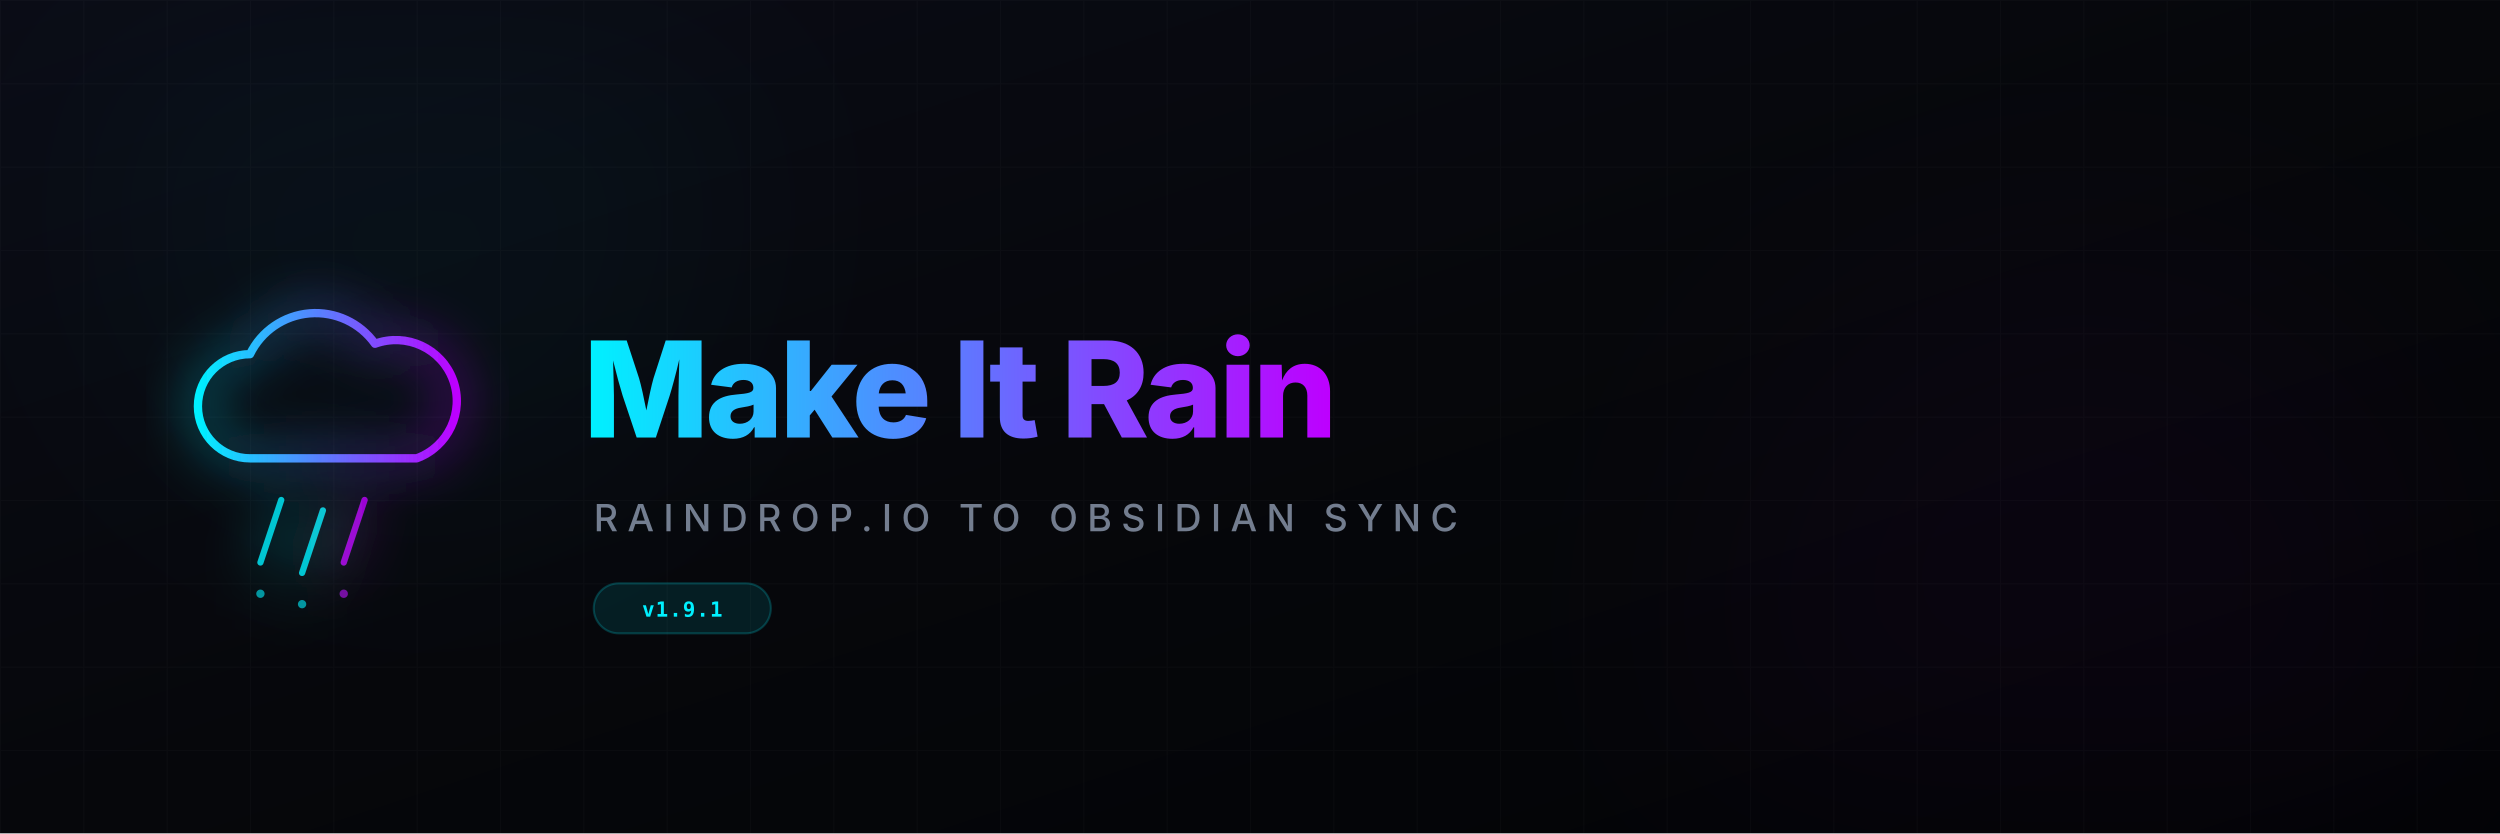
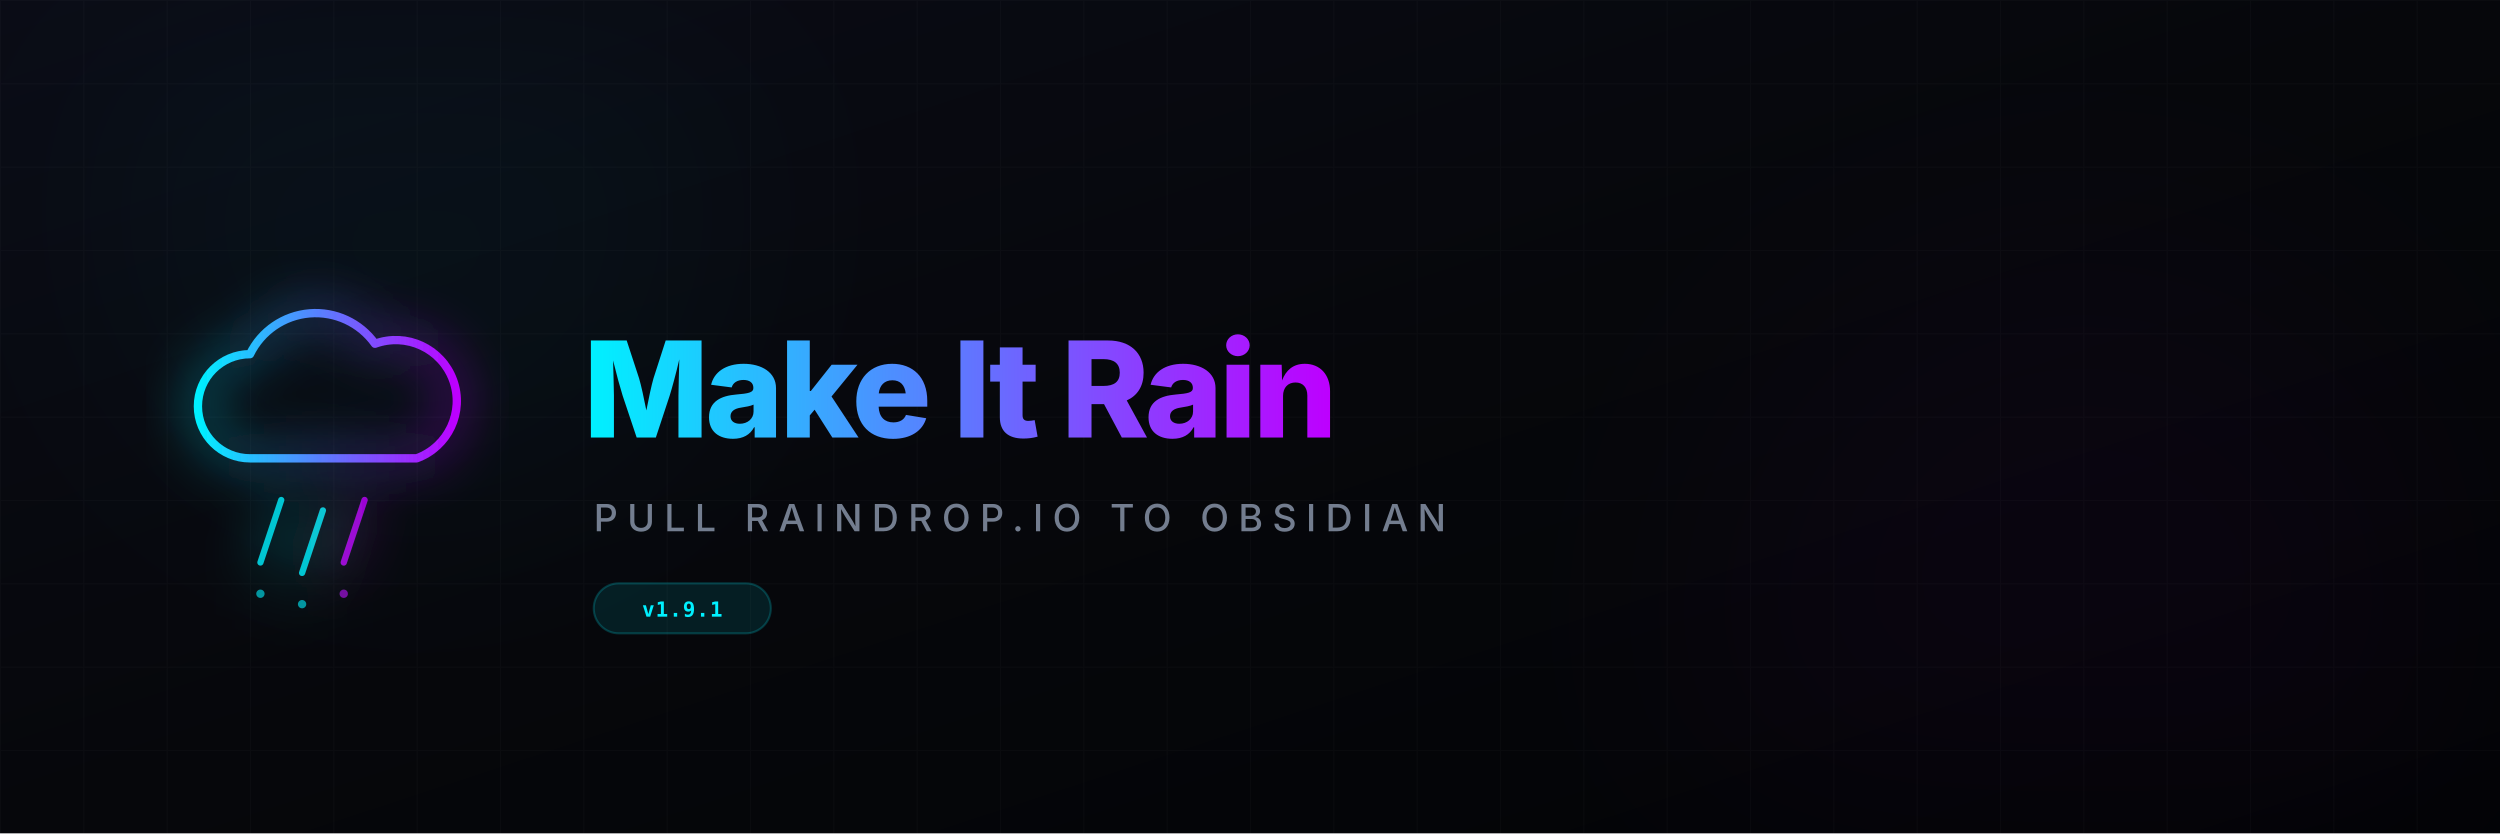
<svg xmlns="http://www.w3.org/2000/svg" viewBox="0 0 1200 400" width="100%" height="100%">
  <defs>
    <linearGradient id="bg-grad" x1="0%" y1="0%" x2="100%" y2="100%">
      <stop offset="0%" stop-color="#0a0c16" />
      <stop offset="50%" stop-color="#06070b" />
      <stop offset="100%" stop-color="#020305" />
    </linearGradient>
    <linearGradient id="primary-grad" x1="0%" y1="0%" x2="100%" y2="0%">
      <stop offset="0%" stop-color="#00f0ff" />
      <stop offset="100%" stop-color="#bd00ff" />
    </linearGradient>
    <filter id="glow" x="-20%" y="-20%" width="140%" height="140%">
      <feGaussianBlur stdDeviation="12" result="blur" />
      <feComposite in="SourceGraphic" in2="blur" operator="over" />
    </filter>
    <pattern id="grid" width="40" height="40" patternUnits="userSpaceOnUse">
      <path d="M 40 0 L 0 0 0 40" fill="none" stroke="rgba(255, 255, 255, 0.02)" stroke-width="1" />
    </pattern>
  </defs>
  <rect width="1200" height="400" fill="url(#bg-grad)" />
  <rect width="1200" height="400" fill="url(#grid)" />
  <circle cx="200" cy="100" r="150" fill="#00f0ff" opacity="0.03" filter="blur(50px)" />
  <circle cx="1000" cy="300" r="180" fill="#bd00ff" opacity="0.03" filter="blur(60px)" />
  <g transform="translate(100, 0)">
    <g transform="translate(50, 200)" filter="url(#glow)">
      <path d="M -30,20                 A 25,25 0 0,1 -30,-30                 A 35,35 0 0,1 30,-35                 A 25,25 0 0,1 50,20                 Z" fill="none" stroke="url(#primary-grad)" stroke-width="4" stroke-linejoin="round" stroke-linecap="round" />
      <line x1="-15" y1="40" x2="-25" y2="70" stroke="#00f0ff" stroke-width="3" stroke-linecap="round" opacity="0.8" />
      <line x1="5" y1="45" x2="-5" y2="75" stroke="#00f0ff" stroke-width="3" stroke-linecap="round" opacity="0.8" />
      <line x1="25" y1="40" x2="15" y2="70" stroke="#bd00ff" stroke-width="3" stroke-linecap="round" opacity="0.8" />
      <circle cx="-25" cy="85" r="2" fill="#00f0ff" opacity="0.6" />
      <circle cx="-5" cy="90" r="2" fill="#00f0ff" opacity="0.6" />
      <circle cx="15" cy="85" r="2" fill="#bd00ff" opacity="0.6" />
    </g>
    <g transform="translate(180, 210)">
      <text x="0" y="0" font-family="'Outfit', 'Inter', sans-serif" font-size="64" font-weight="800" fill="url(#primary-grad)" letter-spacing="-0.03em">Make It Rain</text>
-       <text x="5" y="45" font-family="'Inter', sans-serif" font-size="18" font-weight="500" fill="#8e9bb0" letter-spacing="0.25em" opacity="0.8">RAINDROP.IO TO OBSIDIAN SYNC</text>
+       <text x="5" y="45" font-family="'Inter', sans-serif" font-size="18" font-weight="500" fill="#8e9bb0" letter-spacing="0.25em" opacity="0.8">PULL RAINDROP.IO TO OBSIDIAN</text>
      <rect x="5" y="70" width="85" height="24" rx="12" fill="rgba(0, 240, 255, 0.1)" stroke="rgba(0, 240, 255, 0.2)" stroke-width="1" />
      <text x="47.5" y="86" font-family="'Space Grotesk', monospace" font-size="10" font-weight="700" fill="#00f0ff" letter-spacing="0.05em" text-anchor="middle">v1.9.1</text>
    </g>
  </g>
</svg>
